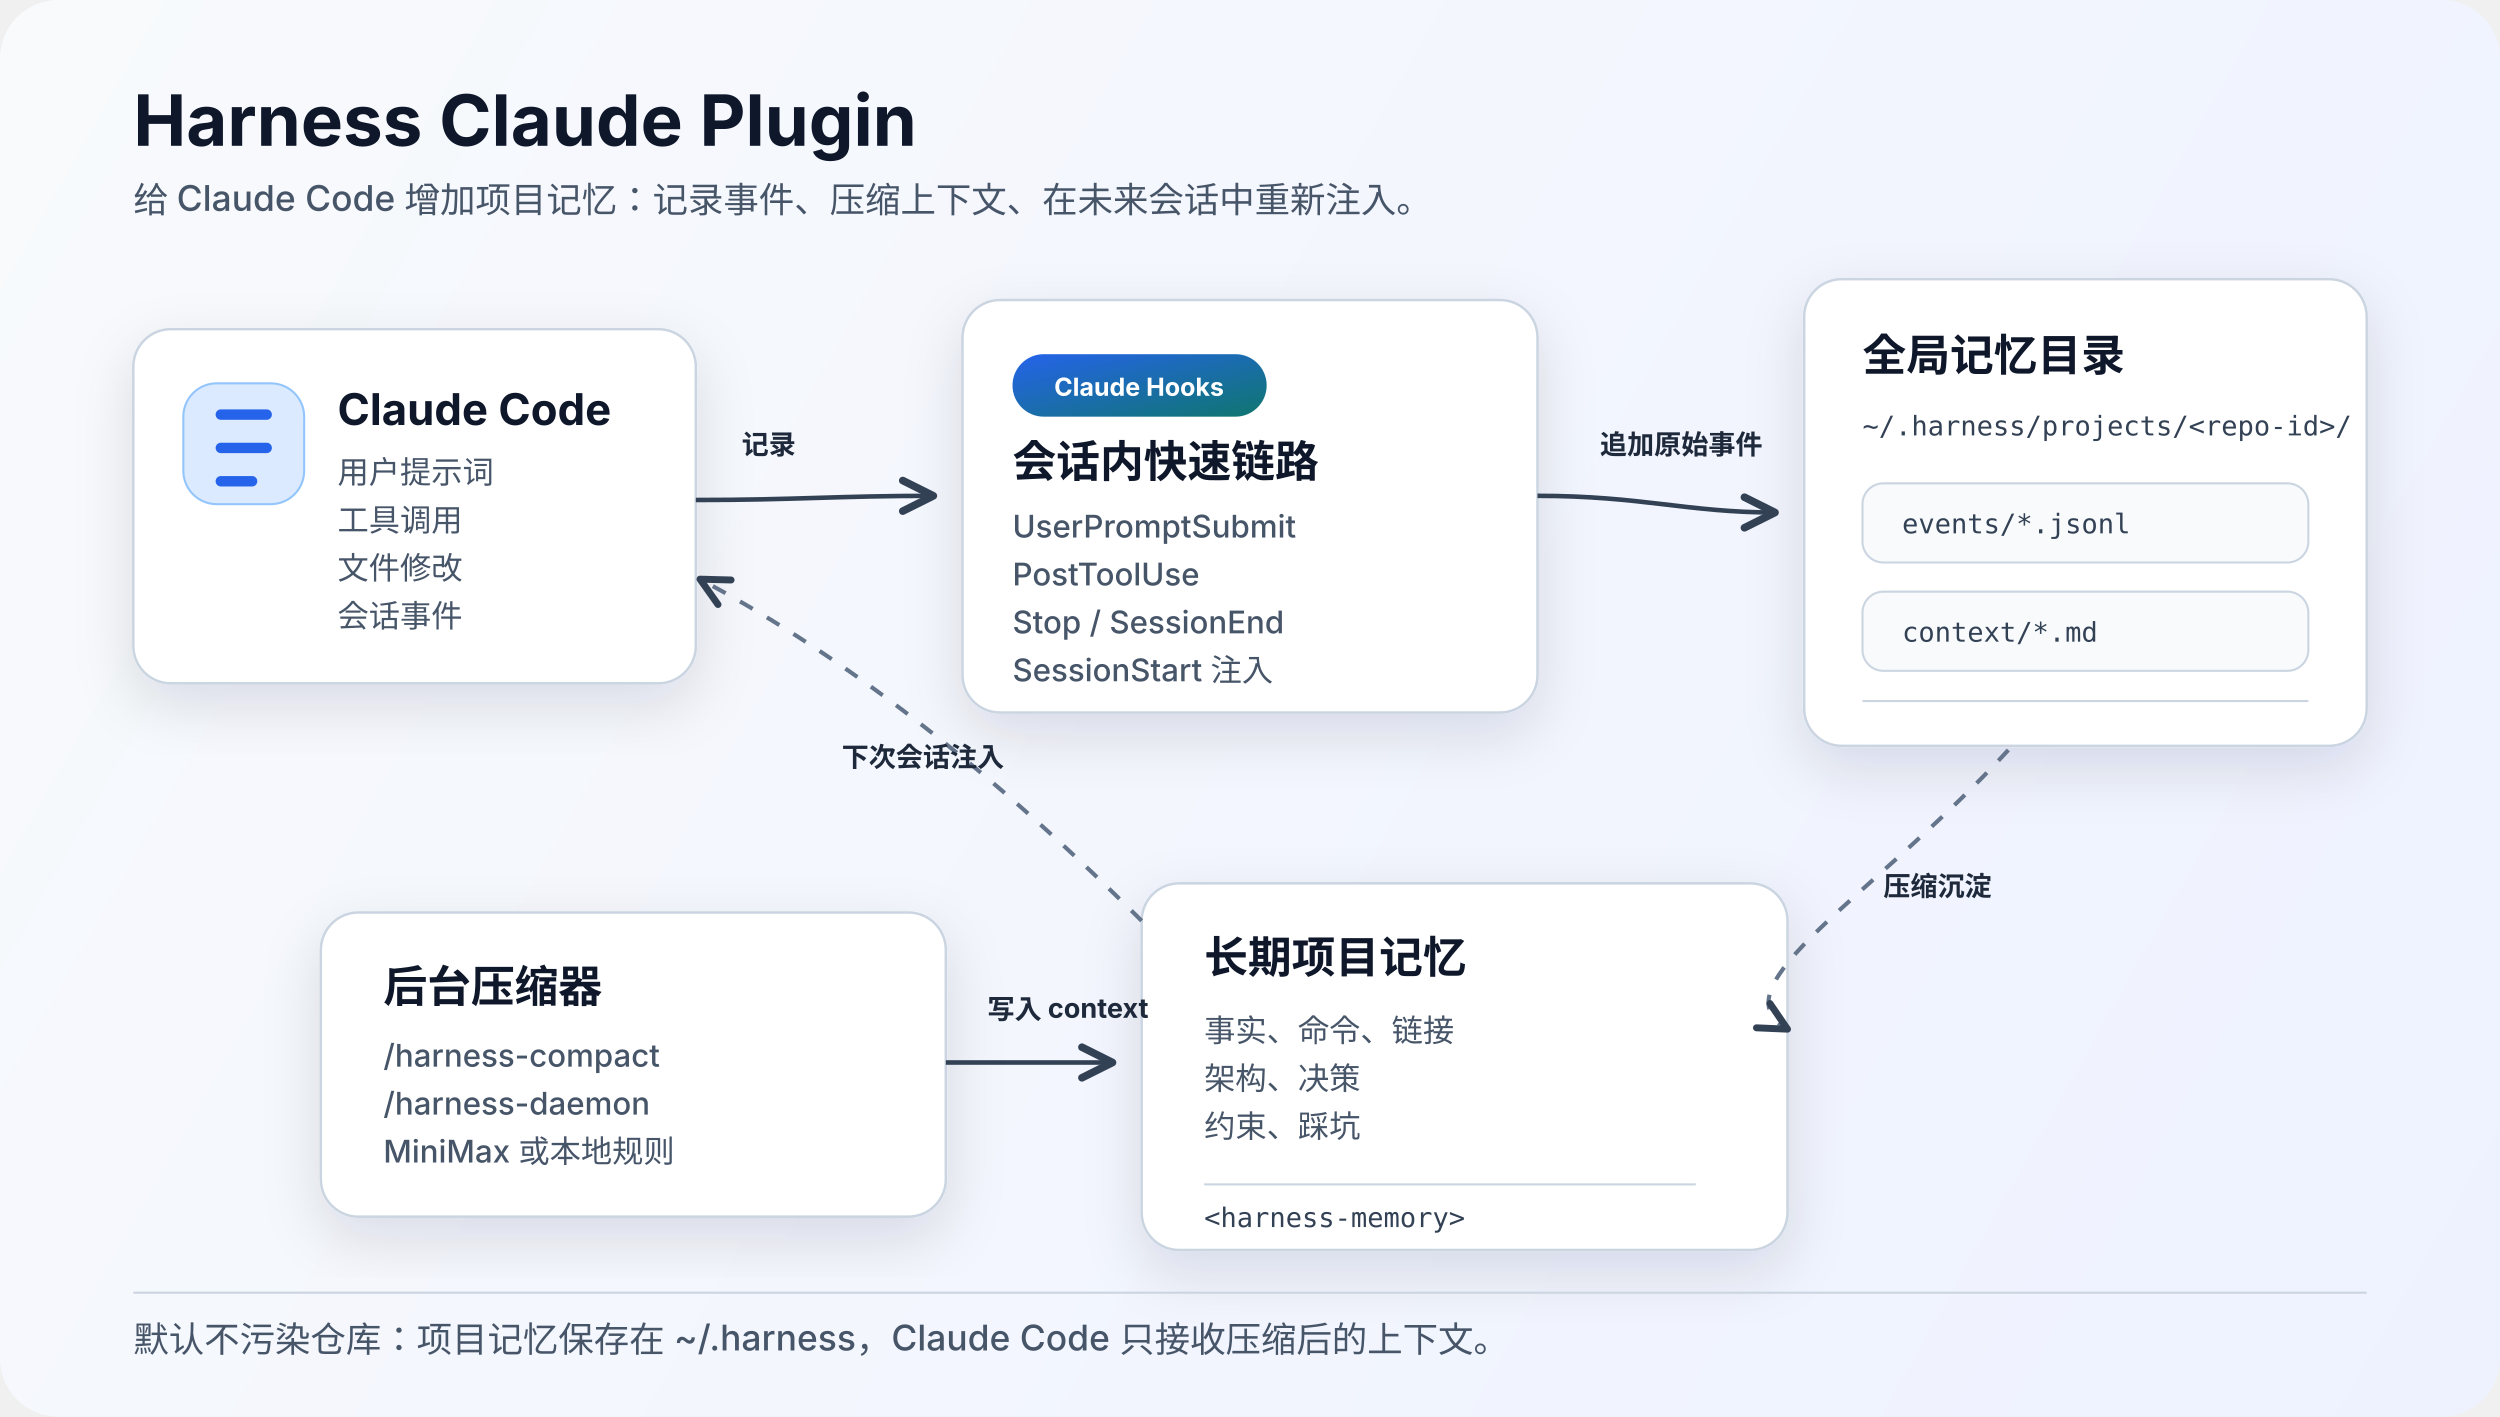
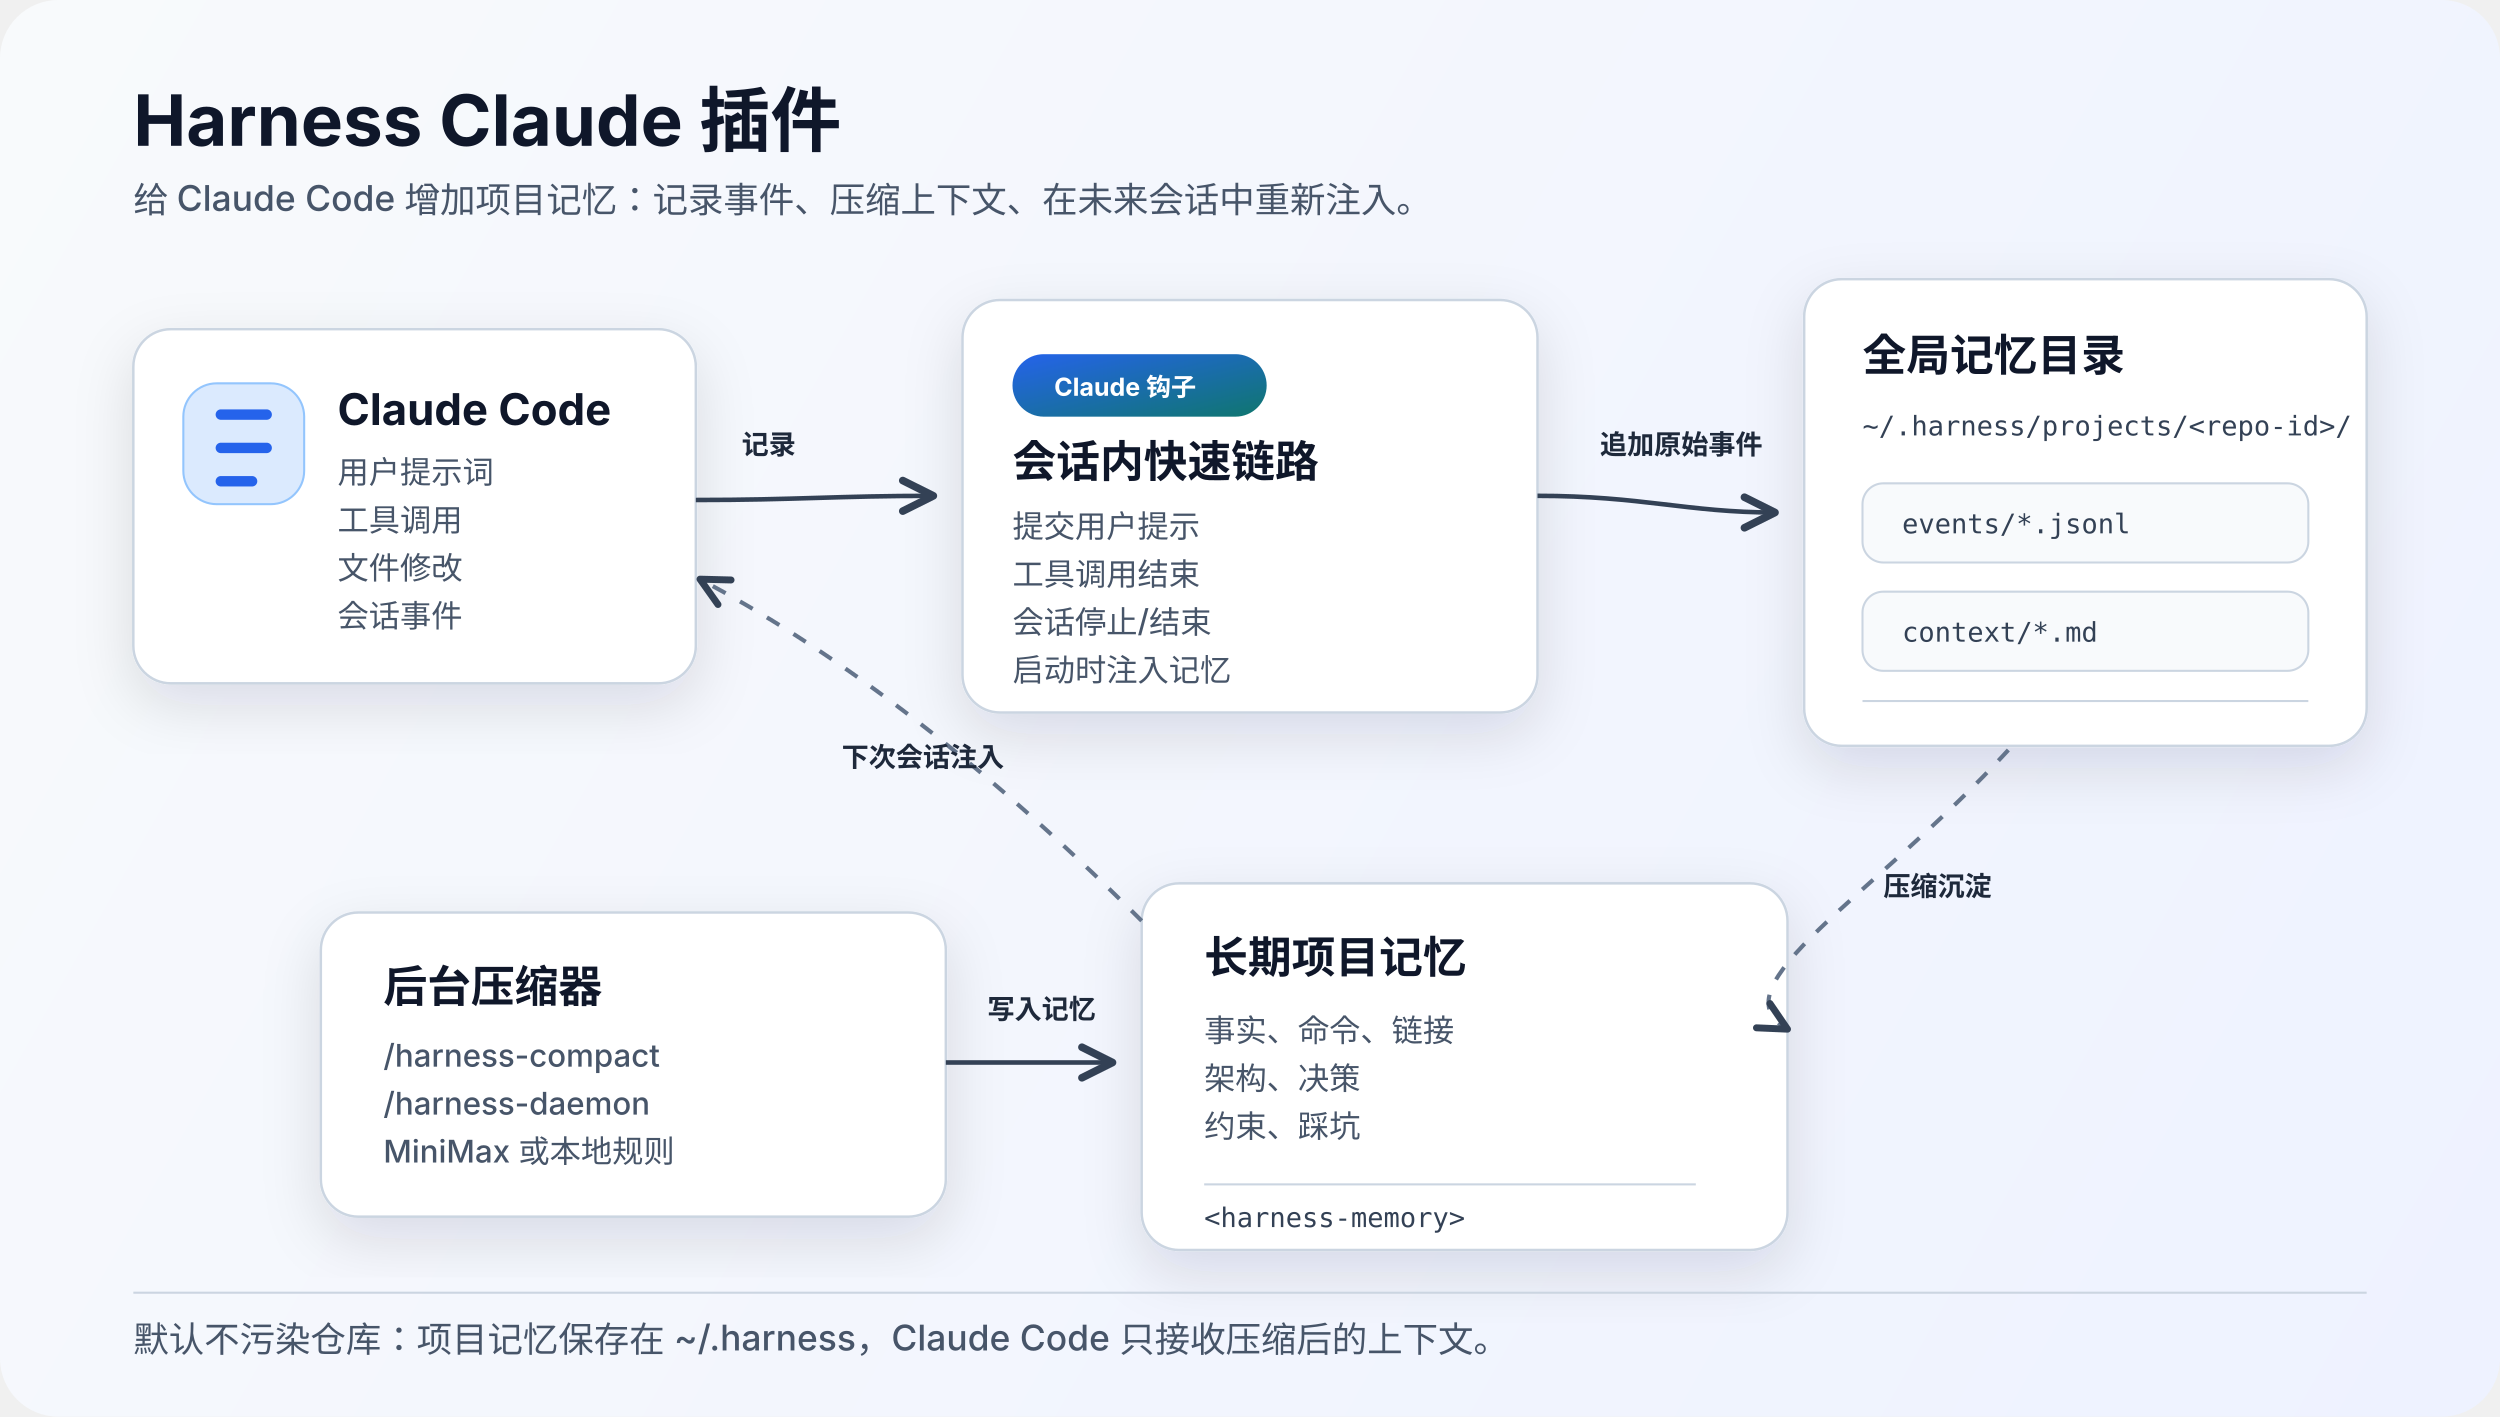
<svg xmlns="http://www.w3.org/2000/svg" width="1200" height="680" viewBox="0 0 1200 680" fill="none" role="img" aria-labelledby="title desc">
  <defs>
    <linearGradient id="bg" x1="0" y1="0" x2="1200" y2="680" gradientUnits="userSpaceOnUse">
      <stop stop-color="#F8FAFC" />
      <stop offset="1" stop-color="#EEF2FF" />
    </linearGradient>
    <linearGradient id="blue" x1="0" y1="0" x2="1" y2="1">
      <stop stop-color="#2563EB" />
      <stop offset="1" stop-color="#0F766E" />
    </linearGradient>
    <filter id="shadow" x="-20%" y="-20%" width="140%" height="140%" color-interpolation-filters="sRGB">
      <feDropShadow dx="0" dy="10" stdDeviation="14" flood-color="#0F172A" flood-opacity="0.12" />
    </filter>
    <marker id="arrow" viewBox="0 0 12 12" refX="10" refY="6" markerWidth="10" markerHeight="10" orient="auto-start-reverse">
      <path d="M2 2L10 6L2 10" stroke="#334155" stroke-width="2" stroke-linecap="round" stroke-linejoin="round" />
    </marker>
    <style>
      .title { font: 700 34px -apple-system, BlinkMacSystemFont, "PingFang SC", "Microsoft YaHei", "Segoe UI", sans-serif; fill: #0F172A; }
      .subtitle { font: 500 17px -apple-system, BlinkMacSystemFont, "PingFang SC", "Microsoft YaHei", "Segoe UI", sans-serif; fill: #475569; }
      .box-title { font: 700 21px -apple-system, BlinkMacSystemFont, "PingFang SC", "Microsoft YaHei", "Segoe UI", sans-serif; fill: #0F172A; }
      .box-text { font: 500 15px -apple-system, BlinkMacSystemFont, "PingFang SC", "Microsoft YaHei", "Segoe UI", sans-serif; fill: #475569; }
      .small { font: 500 13px ui-monospace, SFMono-Regular, Menlo, Consolas, monospace; fill: #334155; }
      .label { font: 700 13px -apple-system, BlinkMacSystemFont, "PingFang SC", "Microsoft YaHei", "Segoe UI", sans-serif; fill: #1E293B; }
      .pill { font: 700 12px -apple-system, BlinkMacSystemFont, "PingFang SC", "Microsoft YaHei", "Segoe UI", sans-serif; fill: #FFFFFF; }
      .card { fill: #FFFFFF; stroke: #CBD5E1; stroke-width: 1.2; filter: url(#shadow); }
      .soft { fill: #F8FAFC; stroke: #CBD5E1; stroke-width: 1; }
      .line { stroke: #334155; stroke-width: 2.2; marker-end: url(#arrow); }
      .dash { stroke: #64748B; stroke-width: 2; stroke-dasharray: 7 8; marker-end: url(#arrow); }
    </style>
  </defs>
  <rect width="1200" height="680" rx="28" fill="url(#bg)" />
-   <text x="64" y="70" class="title">Harness Claude Plugin</text>
+   <text x="64" y="70" class="title">Harness Claude 插件</text>
  <text x="64" y="102" class="subtitle">给 Claude Code 增加项目记忆：记录事件、压缩上下文、在未来会话中重新注入。</text>
  <rect x="64" y="158" width="270" height="170" rx="18" class="card" />
  <rect x="88" y="184" width="58" height="58" rx="16" fill="#DBEAFE" stroke="#93C5FD" />
  <path d="M106 215h22M106 199h22M106 231h15" stroke="#2563EB" stroke-width="5" stroke-linecap="round" />
  <text x="162" y="204" class="box-title">Claude Code</text>
  <text x="162" y="232" class="box-text">用户提示词</text>
  <text x="162" y="255" class="box-text">工具调用</text>
  <text x="162" y="278" class="box-text">文件修改</text>
  <text x="162" y="301" class="box-text">会话事件</text>
  <rect x="462" y="144" width="276" height="198" rx="18" class="card" />
  <rect x="486" y="170" width="122" height="30" rx="15" fill="url(#blue)" />
-   <text x="506" y="190" class="pill">Claude Hooks</text>
+   <text x="506" y="190" class="pill">Claude 钩子</text>
  <text x="486" y="229" class="box-title">会话内快速链路</text>
-   <text x="486" y="258" class="box-text">UserPromptSubmit</text>
-   <text x="486" y="281" class="box-text">PostToolUse</text>
-   <text x="486" y="304" class="box-text">Stop / SessionEnd</text>
-   <text x="486" y="327" class="box-text">SessionStart 注入</text>
+   <text x="486" y="258" class="box-text">提交用户提示</text>
+   <text x="486" y="281" class="box-text">工具调用结束</text>
+   <text x="486" y="304" class="box-text">会话停止/结束</text>
+   <text x="486" y="327" class="box-text">启动时注入记忆</text>
  <rect x="866" y="134" width="270" height="224" rx="18" class="card" />
  <text x="894" y="178" class="box-title">全局记忆目录</text>
  <text x="894" y="209" class="small">~/.harness/projects/&lt;repo-id&gt;/</text>
  <rect x="894" y="232" width="214" height="38" rx="10" class="soft" />
  <text x="913" y="256" class="small">events/*.jsonl</text>
  <rect x="894" y="284" width="214" height="38" rx="10" class="soft" />
  <text x="913" y="308" class="small">context/*.md</text>
  <rect x="894" y="336" width="214" height="1" fill="#CBD5E1" />
  <path d="M334 240 C382 240 402 238 448 238" class="line" />
  <text x="356" y="218" class="label">记录</text>
  <path d="M738 238 C788 238 810 246 852 246" class="line" />
  <text x="768" y="218" class="label">追加原始事件</text>
  <rect x="154" y="438" width="300" height="146" rx="18" class="card" />
  <text x="184" y="481" class="box-title">后台压缩器</text>
  <text x="184" y="512" class="box-text">/harness-compact</text>
  <text x="184" y="535" class="box-text">/harness-daemon</text>
  <text x="184" y="558" class="box-text">MiniMax 或本地规则</text>
  <rect x="548" y="424" width="310" height="176" rx="18" class="card" />
  <text x="578" y="467" class="box-title">长期项目记忆</text>
  <text x="578" y="500" class="box-text">事实、命令、链接</text>
  <text x="578" y="523" class="box-text">架构、决策</text>
  <text x="578" y="546" class="box-text">约束、踩坑</text>
  <rect x="578" y="568" width="236" height="1" fill="#CBD5E1" />
  <text x="578" y="589" class="small">&lt;harness-memory&gt;</text>
  <path d="M964 360 C900 430 822 474 858 494" class="dash" />
  <text x="904" y="430" class="label">压缩沉淀</text>
  <path d="M454 510 C488 510 504 510 534 510" class="line" />
-   <text x="474" y="489" class="label">写入 context</text>
+   <text x="474" y="489" class="label">写入记忆</text>
  <path d="M548 442 C466 360 396 310 336 278" class="dash" />
  <text x="404" y="368" class="label">下次会话注入</text>
  <rect x="64" y="620" width="1072" height="1" fill="#CBD5E1" />
  <text x="64" y="649" class="subtitle">默认不污染仓库：项目记忆保存在 ~/.harness，Claude Code 只接收压缩后的上下文。</text>
</svg>
